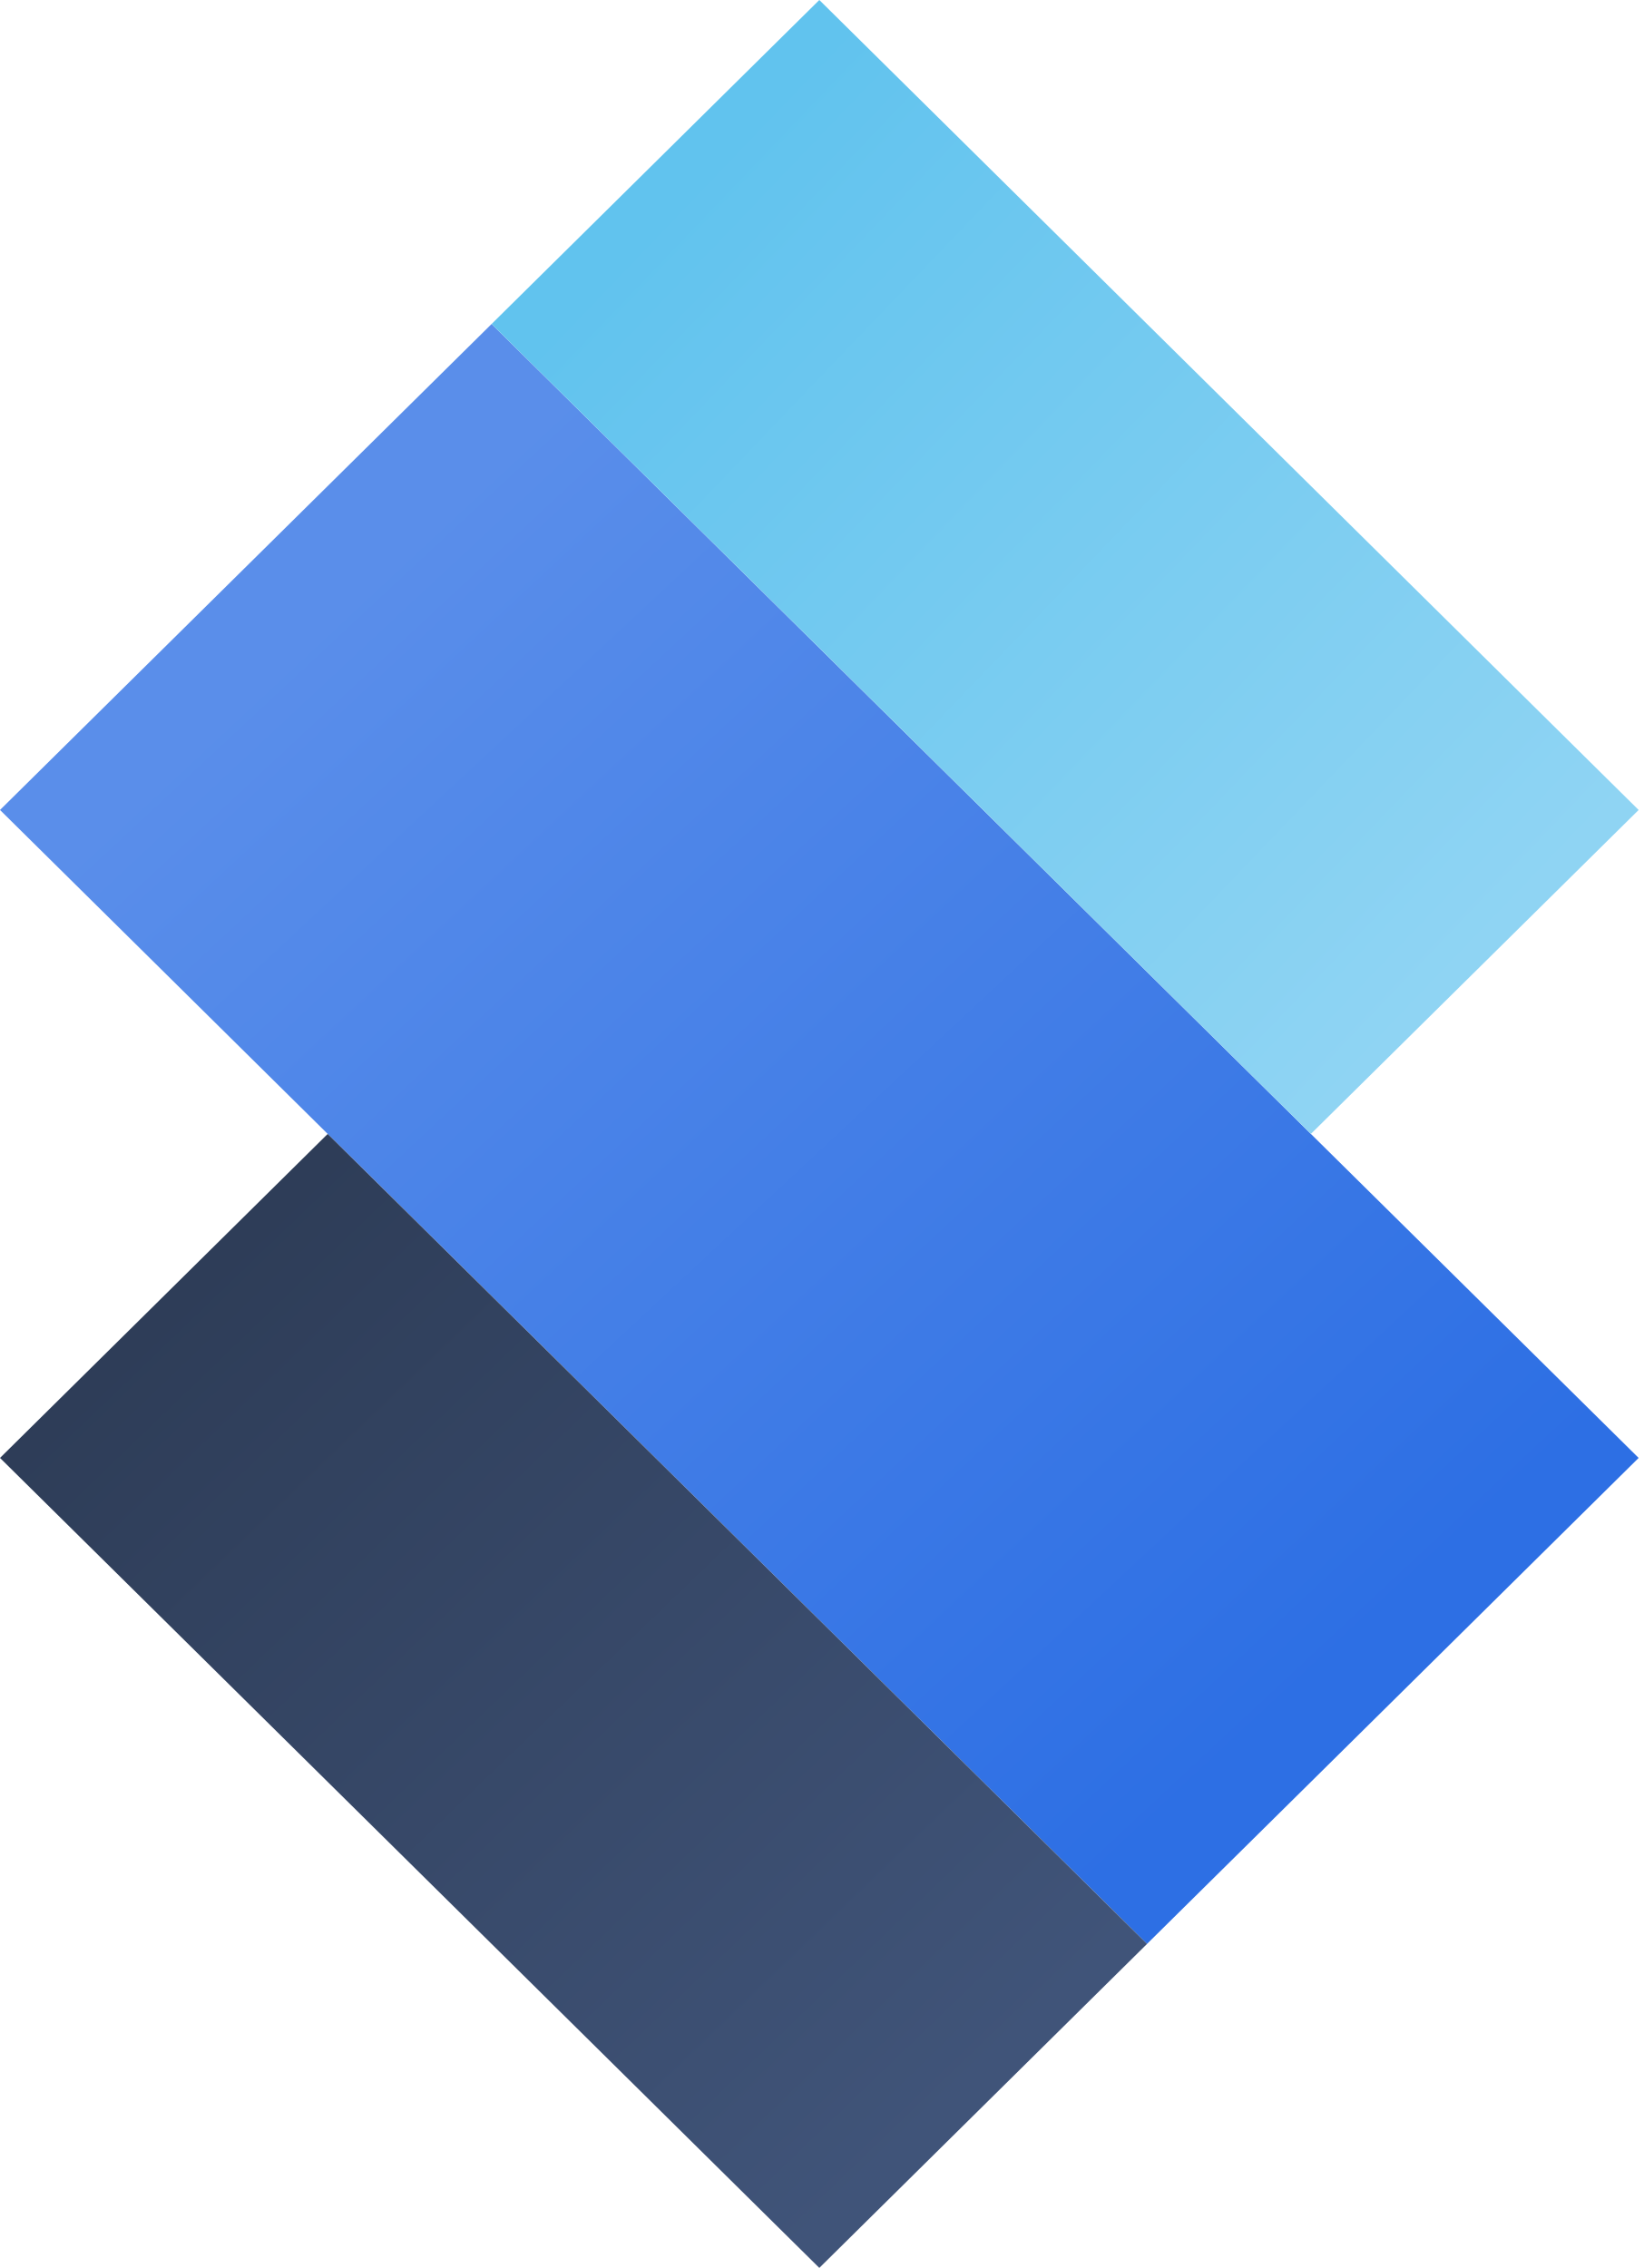
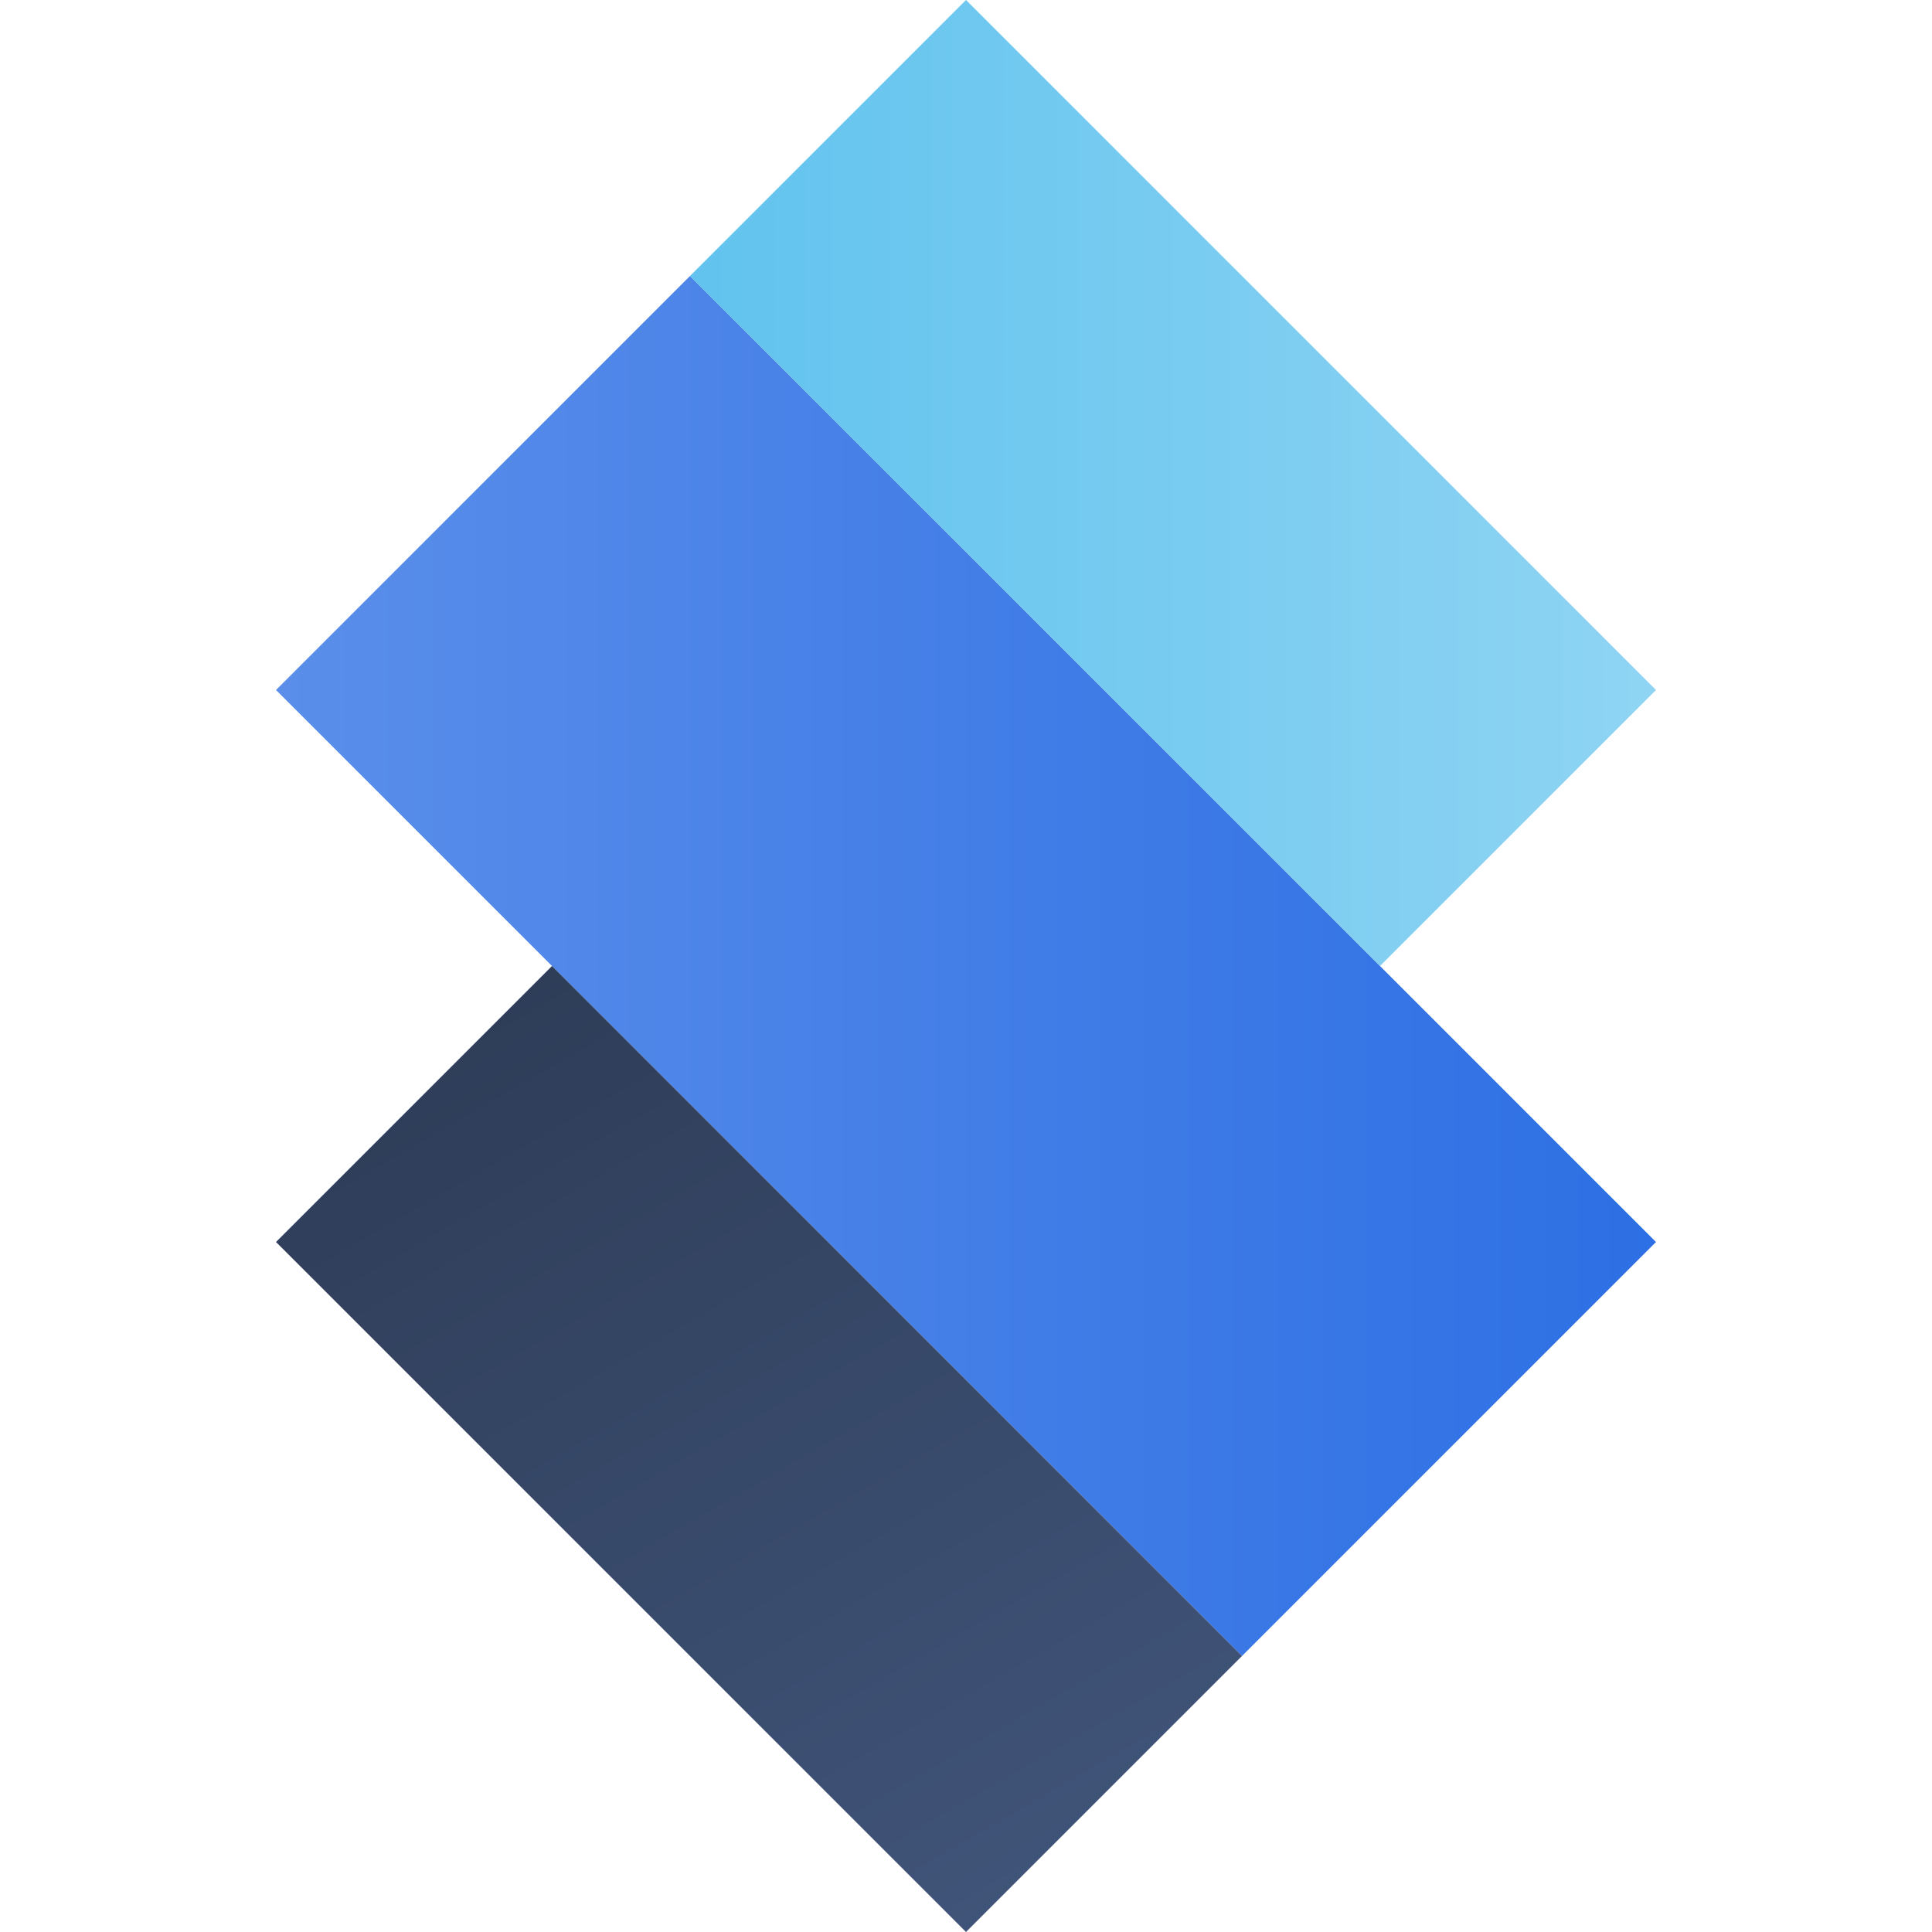
- <svg xmlns="http://www.w3.org/2000/svg" width="50" height="69" viewBox="0 0 50 69">
-   <defs>
-     <linearGradient x1="21.556%" y1="16.407%" x2="83.407%" y2="80.974%" id="a">
-       <stop stop-color="#5A8EEA" offset="0%" />
-       <stop stop-color="#2D6FE4" offset="100%" />
+ <svg xmlns="http://www.w3.org/2000/svg" version="1.1" id="Layer_1" x="0px" y="0px" width="56px" height="56px" viewBox="0 0 56 56" style="enable-background:new 0 0 56 56;" xml:space="preserve">
+   <style type="text/css">
+ 	.st0{fill:url(#SVGID_1_);}
+ 	.st1{fill:url(#SVGID_2_);}
+ 	.st2{fill:url(#SVGID_3_);}
+ </style>
+   <g>
+     <linearGradient id="SVGID_1_" gradientUnits="userSpaceOnUse" x1="8.012" y1="28" x2="48.002" y2="28">
+       <stop offset="0" style="stop-color:#5A8EEA" />
+       <stop offset="1" style="stop-color:#2D6FE4" />
    </linearGradient>
-     <linearGradient x1="15.654%" y1="18.278%" x2="85.034%" y2="84.652%" id="b">
-       <stop stop-color="#61C3EE" offset="0%" />
-       <stop stop-color="#8FD4F3" offset="100%" />
+     <polygon class="st0" points="8,20 36,48 48,36 20,8  " />
+     <linearGradient id="SVGID_2_" gradientUnits="userSpaceOnUse" x1="20.009" y1="14.003" x2="48.002" y2="14.003">
+       <stop offset="0" style="stop-color:#61C3EE" />
+       <stop offset="1" style="stop-color:#8FD4F3" />
    </linearGradient>
-     <linearGradient x1="16.151%" y1="14.137%" x2="83.916%" y2="84.621%" id="c">
-       <stop stop-color="#2E3D58" offset="0%" />
-       <stop stop-color="#405479" offset="100%" />
+     <polygon class="st1" points="48,20 40,28 20,8 28,0  " />
+     <linearGradient id="SVGID_3_" gradientUnits="userSpaceOnUse" x1="29.569" y1="55.091" x2="14.448" y2="28.902">
+       <stop offset="0" style="stop-color:#405479" />
+       <stop offset="1" style="stop-color:#2E3D58" />
    </linearGradient>
-   </defs>
-   <g fill="none" fill-rule="evenodd">
-     <path fill="url(#a)" d="M0 24.642L34.893 59.14l14.955-14.785L14.954 9.857" />
-     <path fill="url(#b)" d="M24.924 0l-9.97 9.857 24.924 24.64 9.97-9.855" />
-     <path fill="url(#c)" d="M0 44.355l24.924 24.642 9.97-9.857L9.968 34.498" />
+     <polygon class="st2" points="36,48 28,56 8,36 16,28  " />
  </g>
</svg>
